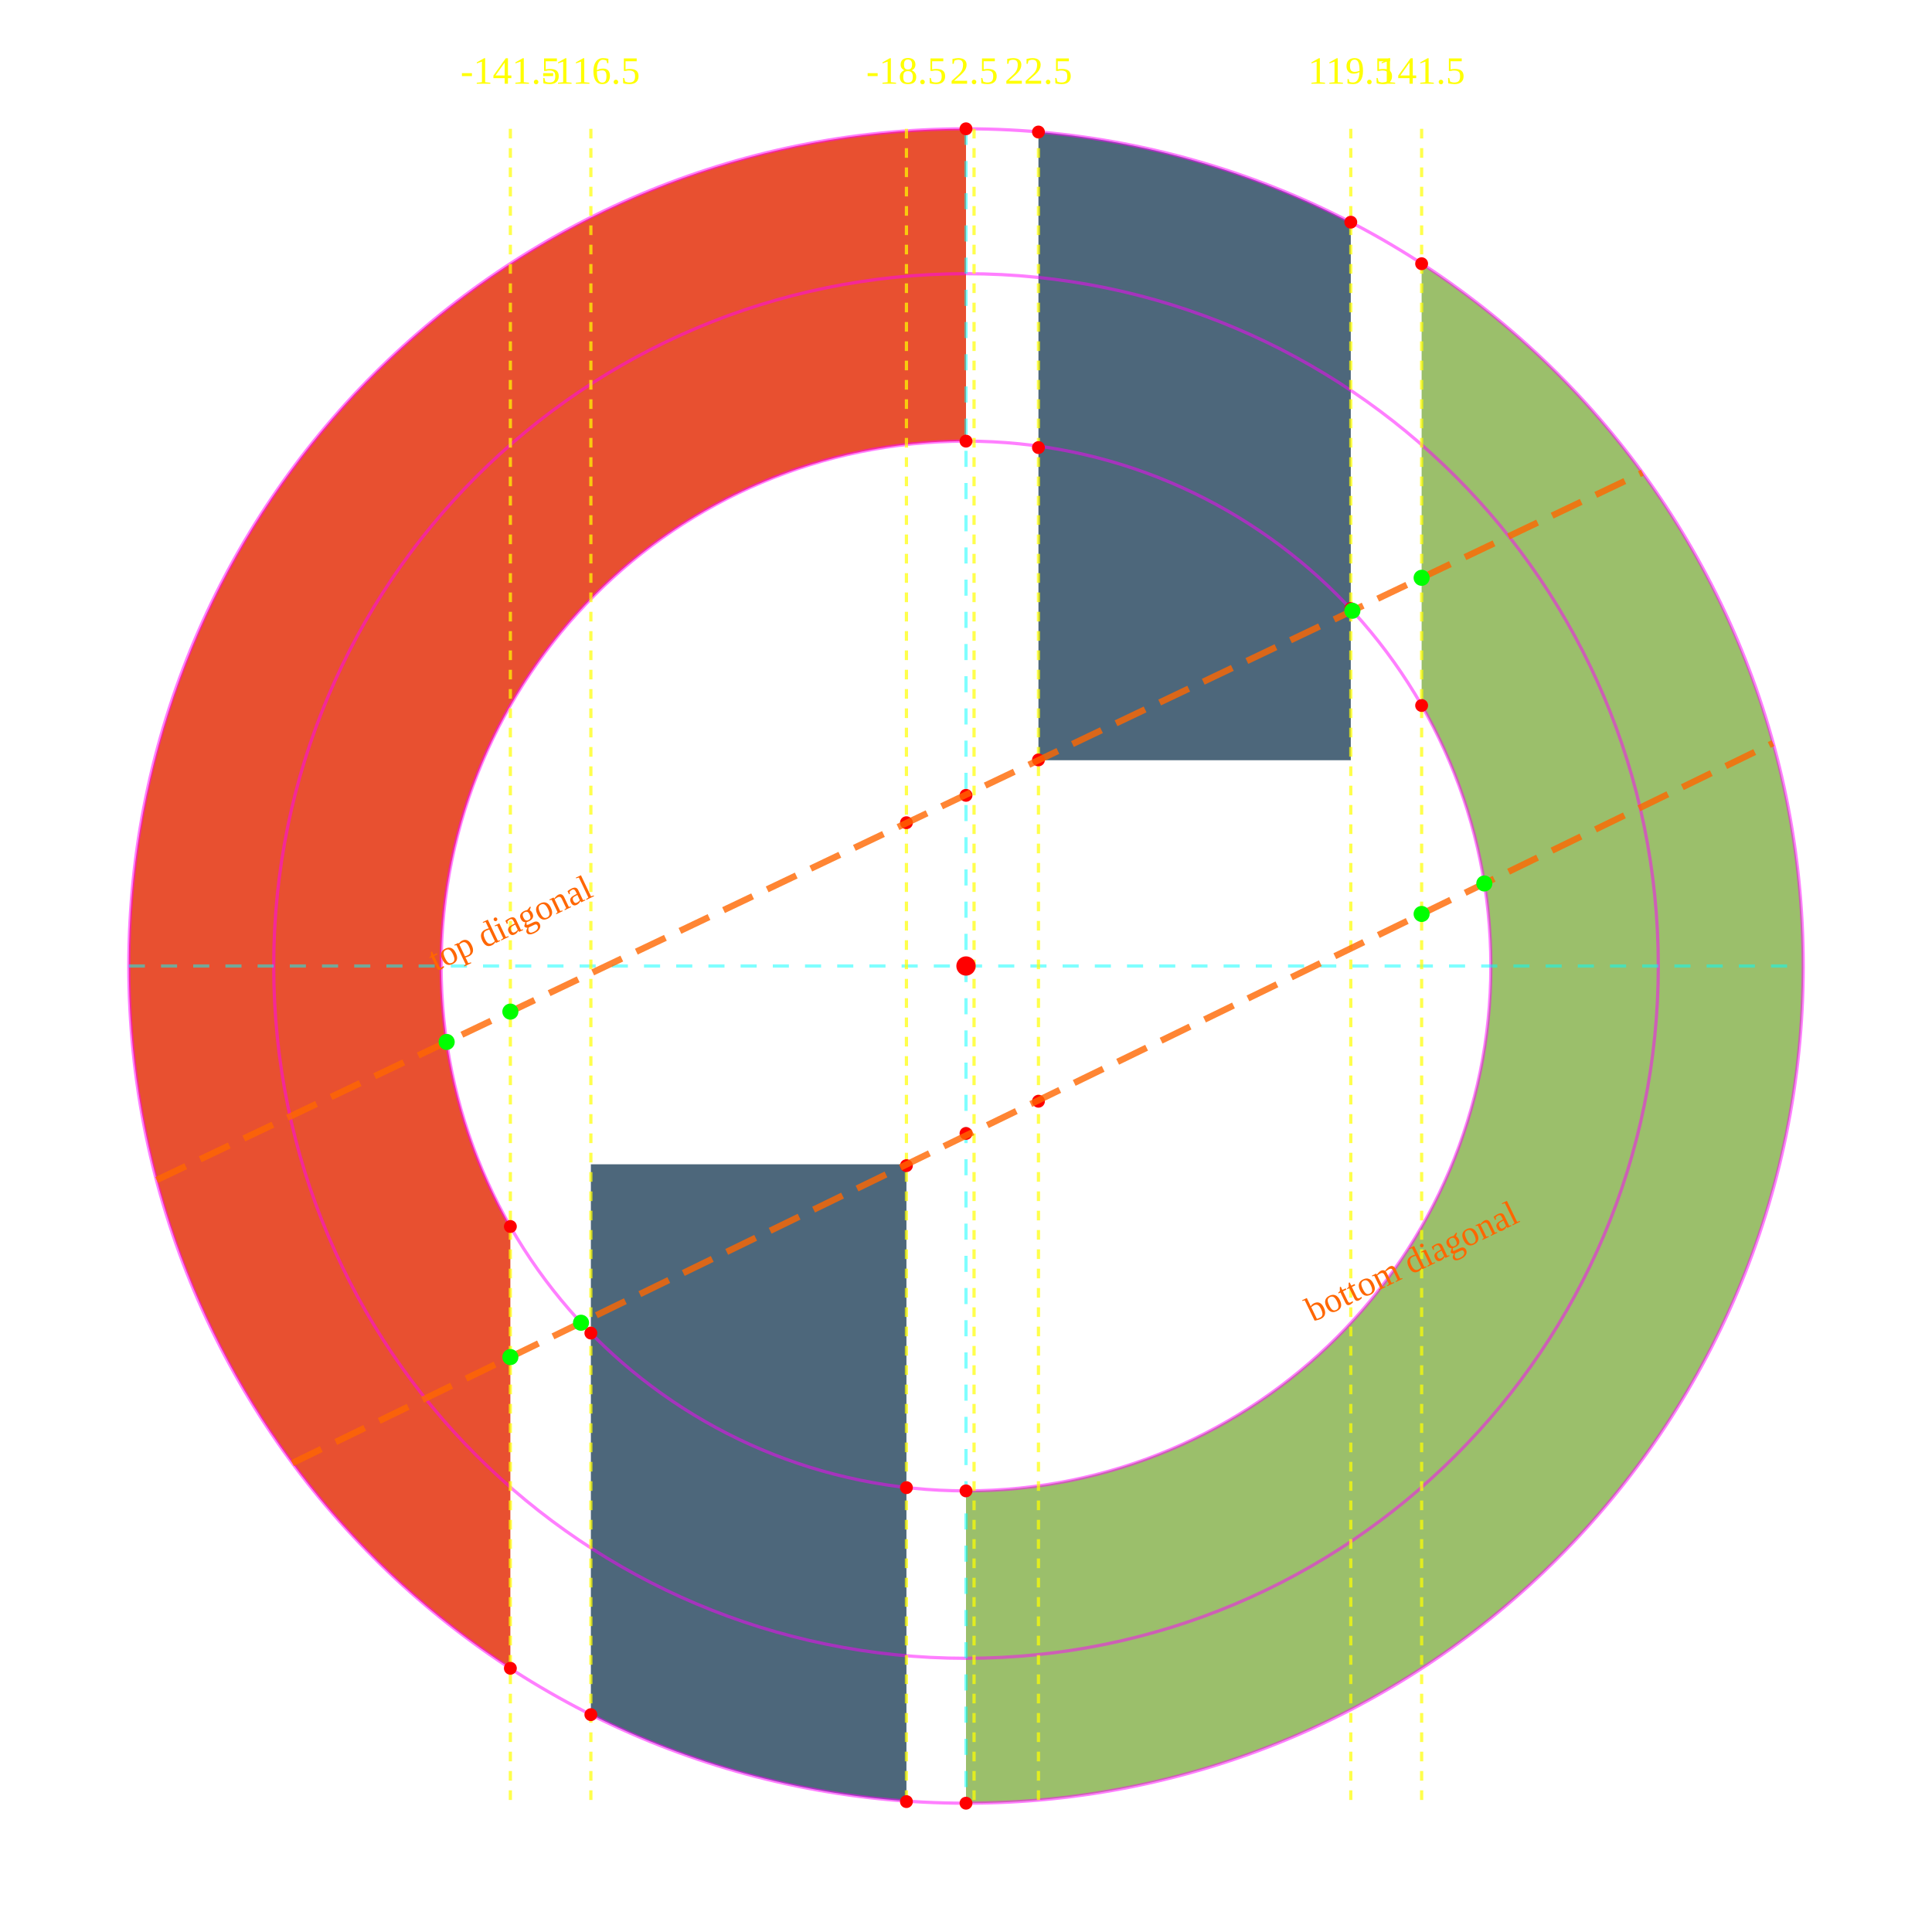
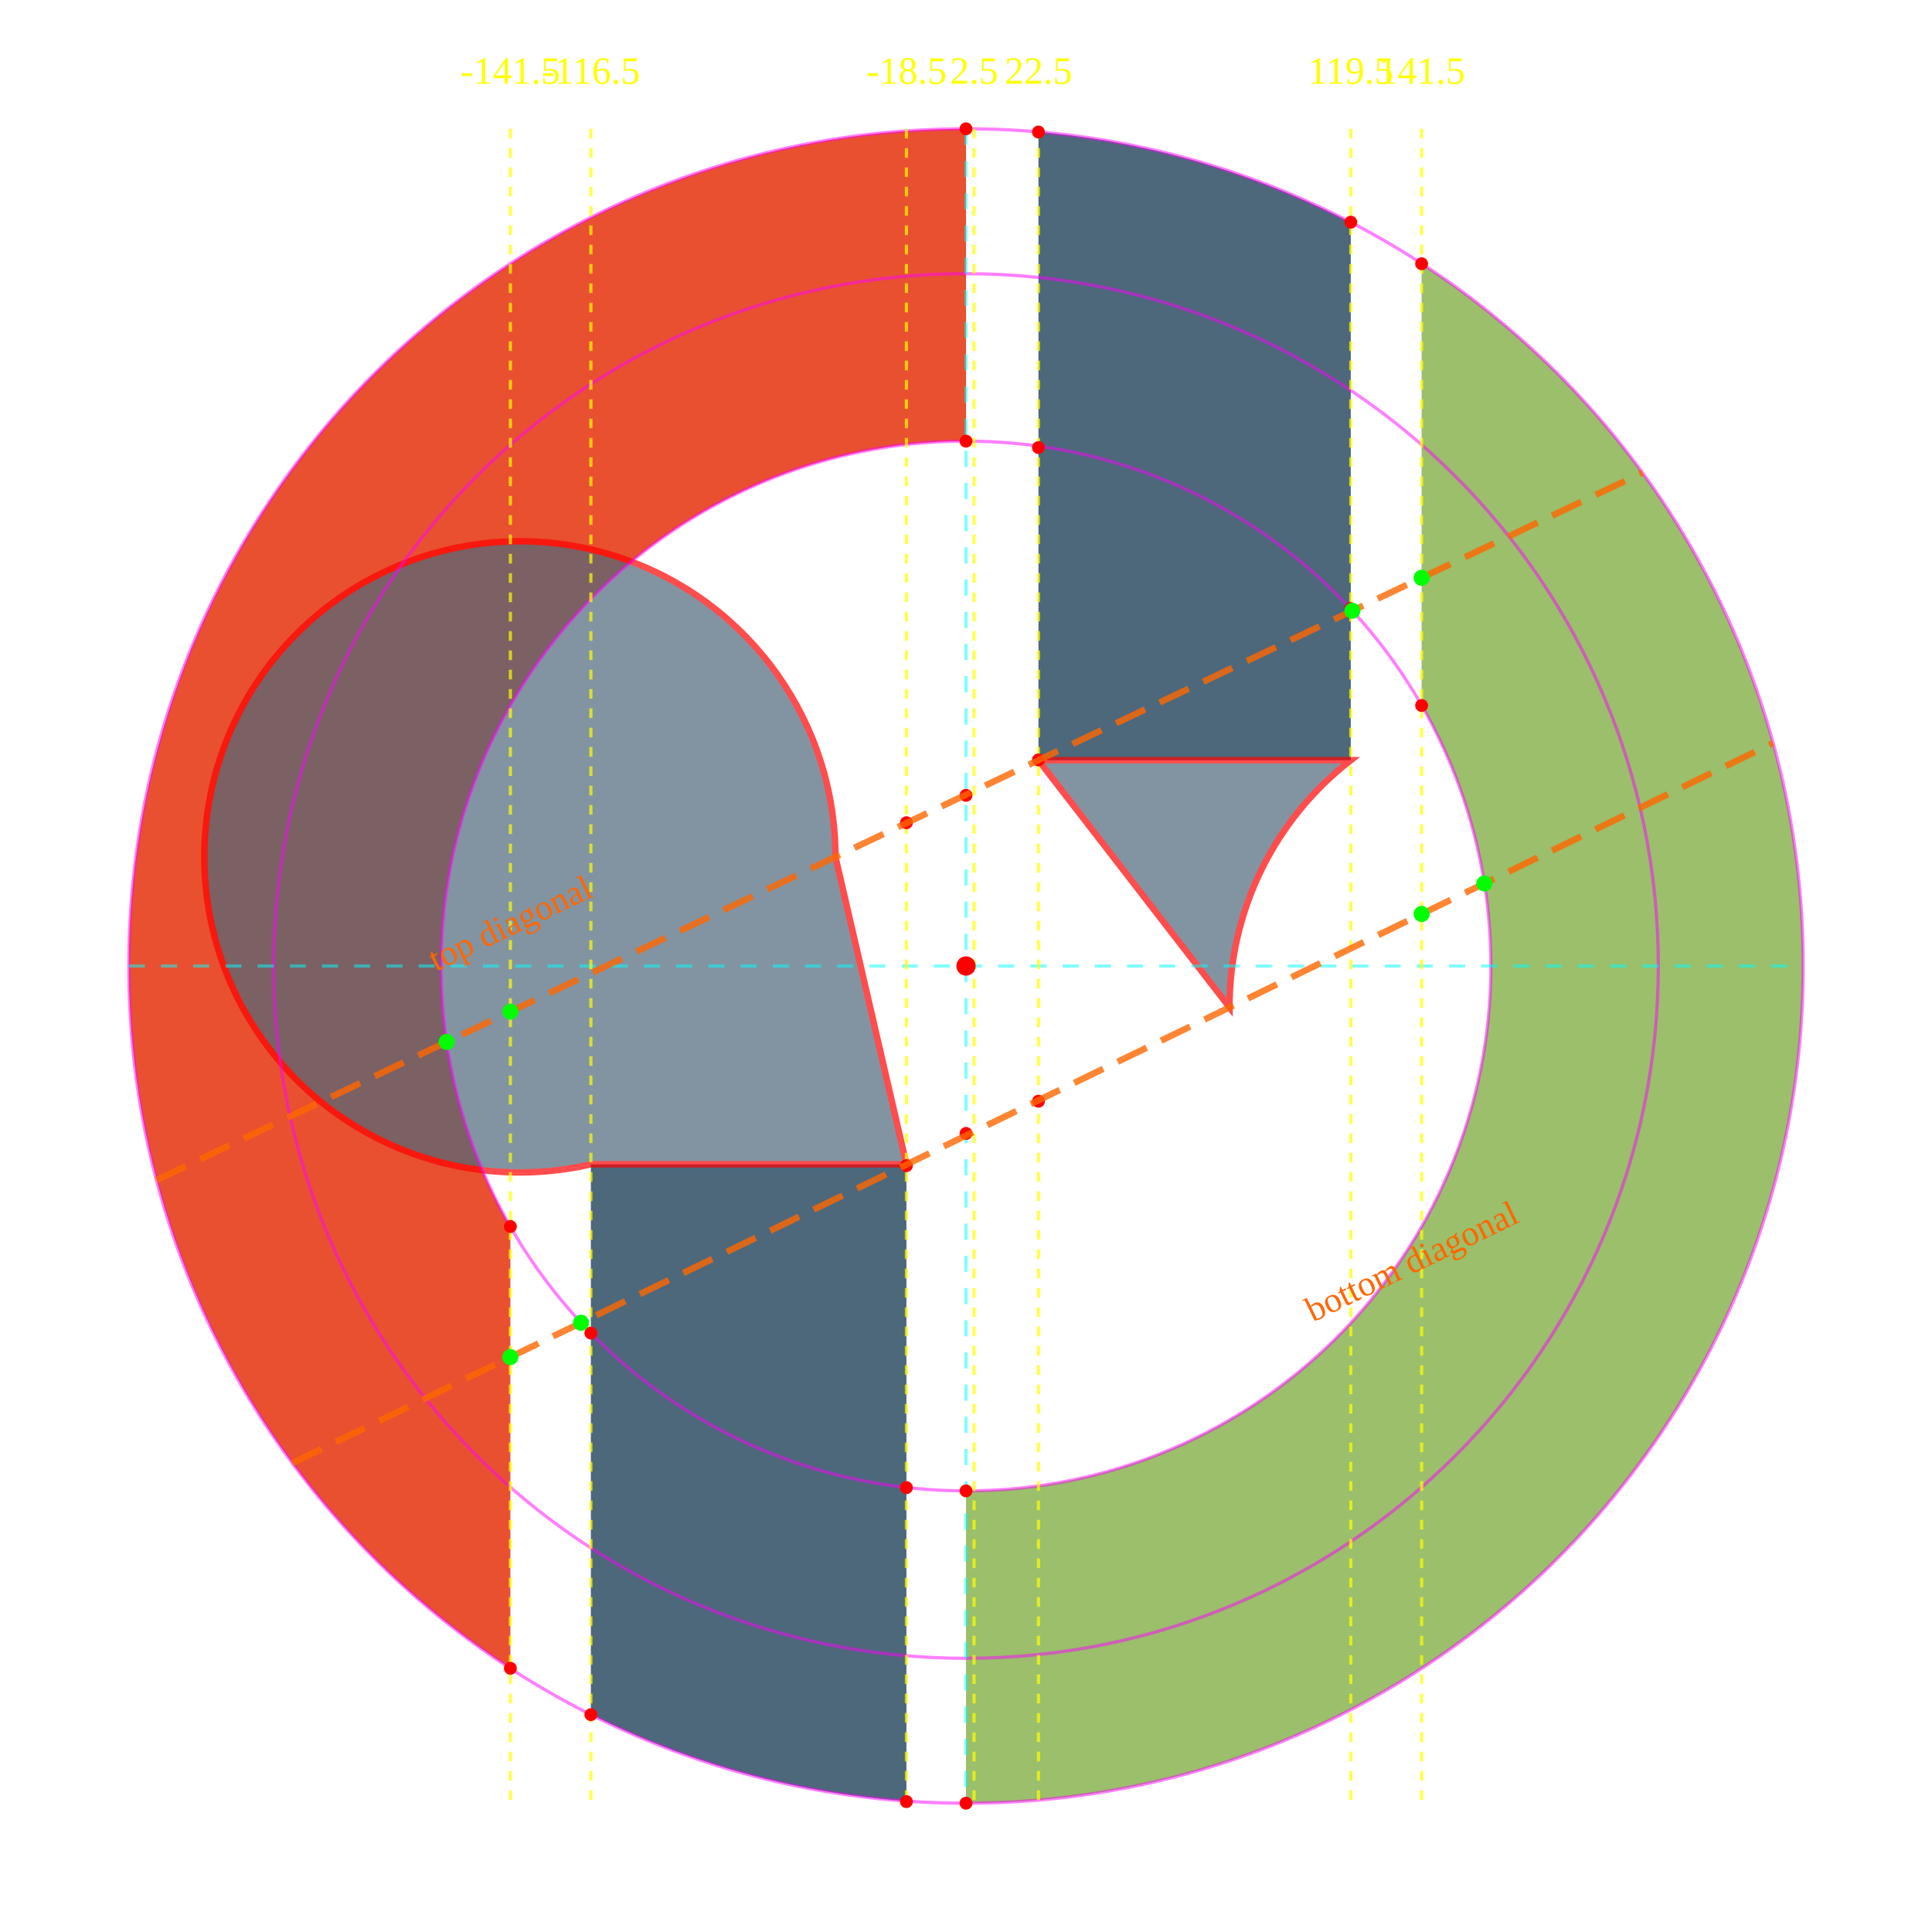
<svg xmlns="http://www.w3.org/2000/svg" viewBox="-300 -300 600 600">
  <defs>
    <style>
      .orange { fill: #E85030; }
      .green { fill: #9BBF6B; }
      .blue { fill: #4D677B; }
      .guide { stroke: #FF00FF; stroke-width: 1; fill: none; opacity: 0.5; }
      .guide-line { stroke: #00FFFF; stroke-width: 1; stroke-dasharray: 5,5; opacity: 0.5; }
      .guide-vertical { stroke: #FFFF00; stroke-width: 1; stroke-dasharray: 3,3; opacity: 0.7; }
      .guide-diagonal { stroke: #FF6600; stroke-width: 2; stroke-dasharray: 10,5; opacity: 0.8; }
      .guide-point { fill: #FF0000; }
      .diagonal-guide-point { fill: #FF0000; }
      .intersection-point { fill: #00FF00; }
      .reference-image { opacity: 0.3; }
+       .pie-preview { fill: #4D677B; opacity: 0.7; stroke: #FF0000; stroke-width: 2; }
    </style>
  </defs>
  <path class="orange" d="     M 0 -260     L 0 -163     A 163 163 0 0 0 -141.5 80.9     L -141.5 218.1     A 260 260 0 0 1 0 -260     Z   " />
  <path class="green" d="     M 0 260     L 0 163     A 163 163 0 0 0 141.5 -80.9     L 141.5 -218.1     A 260 260 0 0 1 0 260     Z   " />
  <path class="blue" d="     M 22.5 -259.02     A 260 260 0 0 1 119.5 -230.91     L 119.5 -63.91     L 22.5 -63.91     Z   " />
  <path class="blue" d="     M -116.5 61.59     L -18.5 61.59     L -18.5 259.34     A 260 260 0 0 1 -116.5 232.44     Z   " />
+   <path class="pie-preview" d="     M -18.5 61.59     L -116.5 61.59     A 98 98 0 1 1 -40.55 -33.90     Z   " />
+   <path class="pie-preview" d="     M 22.5 -63.91     L 119.5 -63.91     A 97 97 0 0 0 81.83 12.83     Z   " />
  <g id="guides">
    <circle class="guide" cx="0" cy="0" r="260" />
    <circle class="guide" cx="0" cy="0" r="163" />
    <circle class="guide" cx="0" cy="0" r="215" />
    <line class="guide-line" x1="-260" y1="0" x2="260" y2="0" />
    <line class="guide-line" x1="0" y1="-260" x2="0" y2="260" />
    <line class="guide-vertical" x1="-141.5" y1="-260" x2="-141.5" y2="260" />
    <text x="-141.5" y="-274" fill="#FFFF00" font-size="12" text-anchor="middle">-141.5</text>
    <line class="guide-vertical" x1="-116.5" y1="-260" x2="-116.5" y2="260" />
    <text x="-116.5" y="-274" fill="#FFFF00" font-size="12" text-anchor="middle">-116.5</text>
    <line class="guide-vertical" x1="-18.5" y1="-260" x2="-18.5" y2="260" />
    <text x="-18.5" y="-274" fill="#FFFF00" font-size="12" text-anchor="middle">-18.5</text>
    <line class="guide-vertical" x1="2.5" y1="-260" x2="2.5" y2="260" />
    <text x="2.5" y="-274" fill="#FFFF00" font-size="12" text-anchor="middle">2.5</text>
    <line class="guide-vertical" x1="22.5" y1="-260" x2="22.5" y2="260" />
    <text x="22.5" y="-274" fill="#FFFF00" font-size="12" text-anchor="middle">22.5</text>
    <line class="guide-vertical" x1="119.5" y1="-260" x2="119.5" y2="260" />
    <text x="119.5" y="-274" fill="#FFFF00" font-size="12" text-anchor="middle">119.5</text>
    <line class="guide-vertical" x1="141.5" y1="-260" x2="141.5" y2="260" />
    <text x="141.5" y="-274" fill="#FFFF00" font-size="12" text-anchor="middle">141.5</text>
    <circle class="guide-point" cx="0" cy="-260" r="2" />
    <circle class="guide-point" cx="0" cy="-163" r="2" />
    <circle class="guide-point" cx="0" cy="163" r="2" />
    <circle class="guide-point" cx="0" cy="260" r="2" />
    <circle class="guide-point" cx="0" cy="0" r="3" />
    <circle class="guide-point" cx="-141.5" cy="80.9" r="2" />
    <circle class="guide-point" cx="-141.5" cy="218.1" r="2" />
    <circle class="guide-point" cx="141.5" cy="-80.9" r="2" />
    <circle class="guide-point" cx="141.5" cy="-218.1" r="2" />
    <circle class="guide-point" cx="22.5" cy="-259" r="2" />
    <circle class="guide-point" cx="119.5" cy="-231" r="2" />
    <circle class="guide-point" cx="22.5" cy="-161" r="2" />
    <circle class="guide-point" cx="119.5" cy="-111" r="2" />
    <circle class="guide-point" cx="-18.5" cy="259.5" r="2" />
    <circle class="guide-point" cx="-116.5" cy="232.5" r="2" />
    <circle class="guide-point" cx="-18.5" cy="162" r="2" />
    <circle class="guide-point" cx="-116.5" cy="114" r="2" />
    <circle class="diagonal-guide-point" cx="-18.5" cy="-44.5" r="2" />
    <circle class="diagonal-guide-point" cx="0" cy="-53" r="2" />
    <circle class="diagonal-guide-point" cx="22.5" cy="-64" r="2" />
    <circle class="diagonal-guide-point" cx="-18.5" cy="62" r="2" />
    <circle class="diagonal-guide-point" cx="0" cy="52" r="2" />
    <circle class="diagonal-guide-point" cx="22.5" cy="42" r="2" />
    <line class="guide-diagonal" x1="-251.36" y1="66.47" x2="210.07" y2="-153.21" />
    <text x="-140" y="-10" fill="#FF6600" font-size="11" text-anchor="middle" transform="rotate(-25.5 -140 -10)">top diagonal</text>
    <line class="guide-diagonal" x1="-209.21" y1="154.38" x2="250.62" y2="-69.22" />
    <text x="140" y="95" fill="#FF6600" font-size="11" text-anchor="middle" transform="rotate(-25.9 140 95)">bottom diagonal</text>
    <circle class="intersection-point" cx="-161.28" cy="23.59" r="2.5" />
    <circle class="intersection-point" cx="119.99" cy="-110.32" r="2.5" />
    <circle class="intersection-point" cx="-119.56" cy="110.79" r="2.5" />
    <circle class="intersection-point" cx="160.97" cy="-25.63" r="2.5" />
    <circle class="intersection-point" cx="-141.5" cy="14.17" r="2.5" />
    <circle class="intersection-point" cx="-141.5" cy="121.45" r="2.5" />
    <circle class="intersection-point" cx="141.5" cy="-120.56" r="2.5" />
    <circle class="intersection-point" cx="141.5" cy="-16.16" r="2.5" />
  </g>
</svg>
